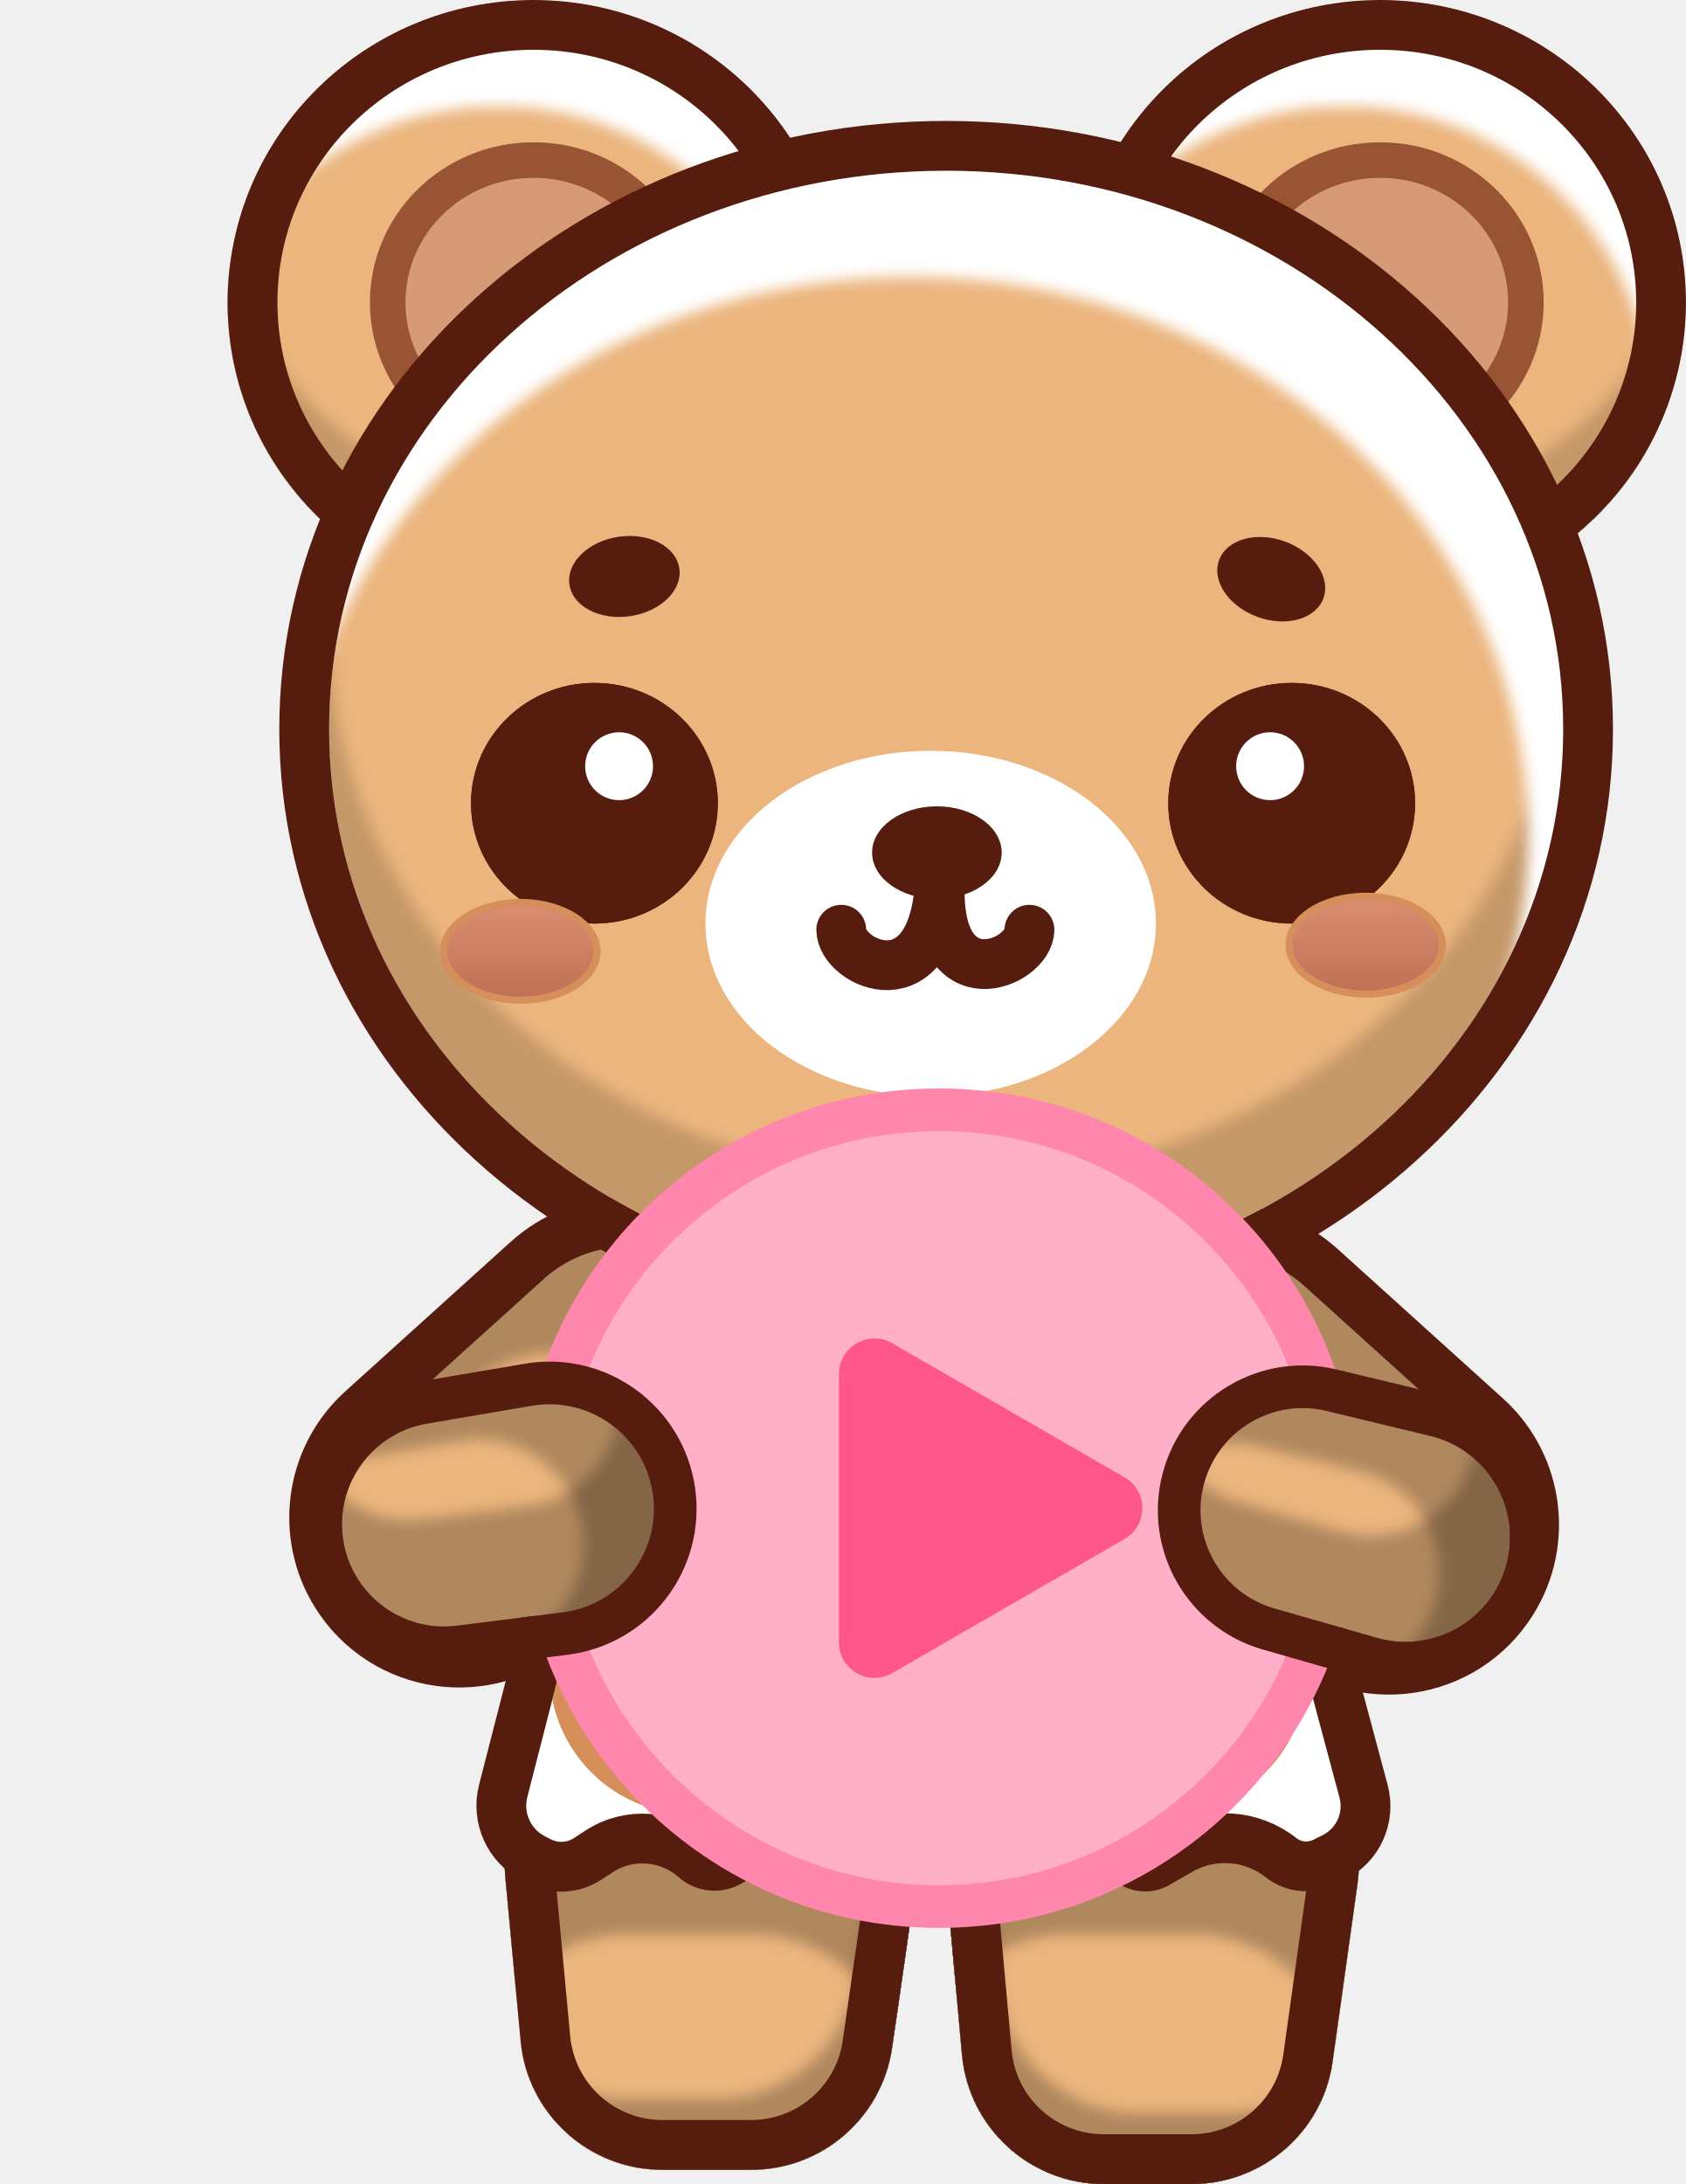
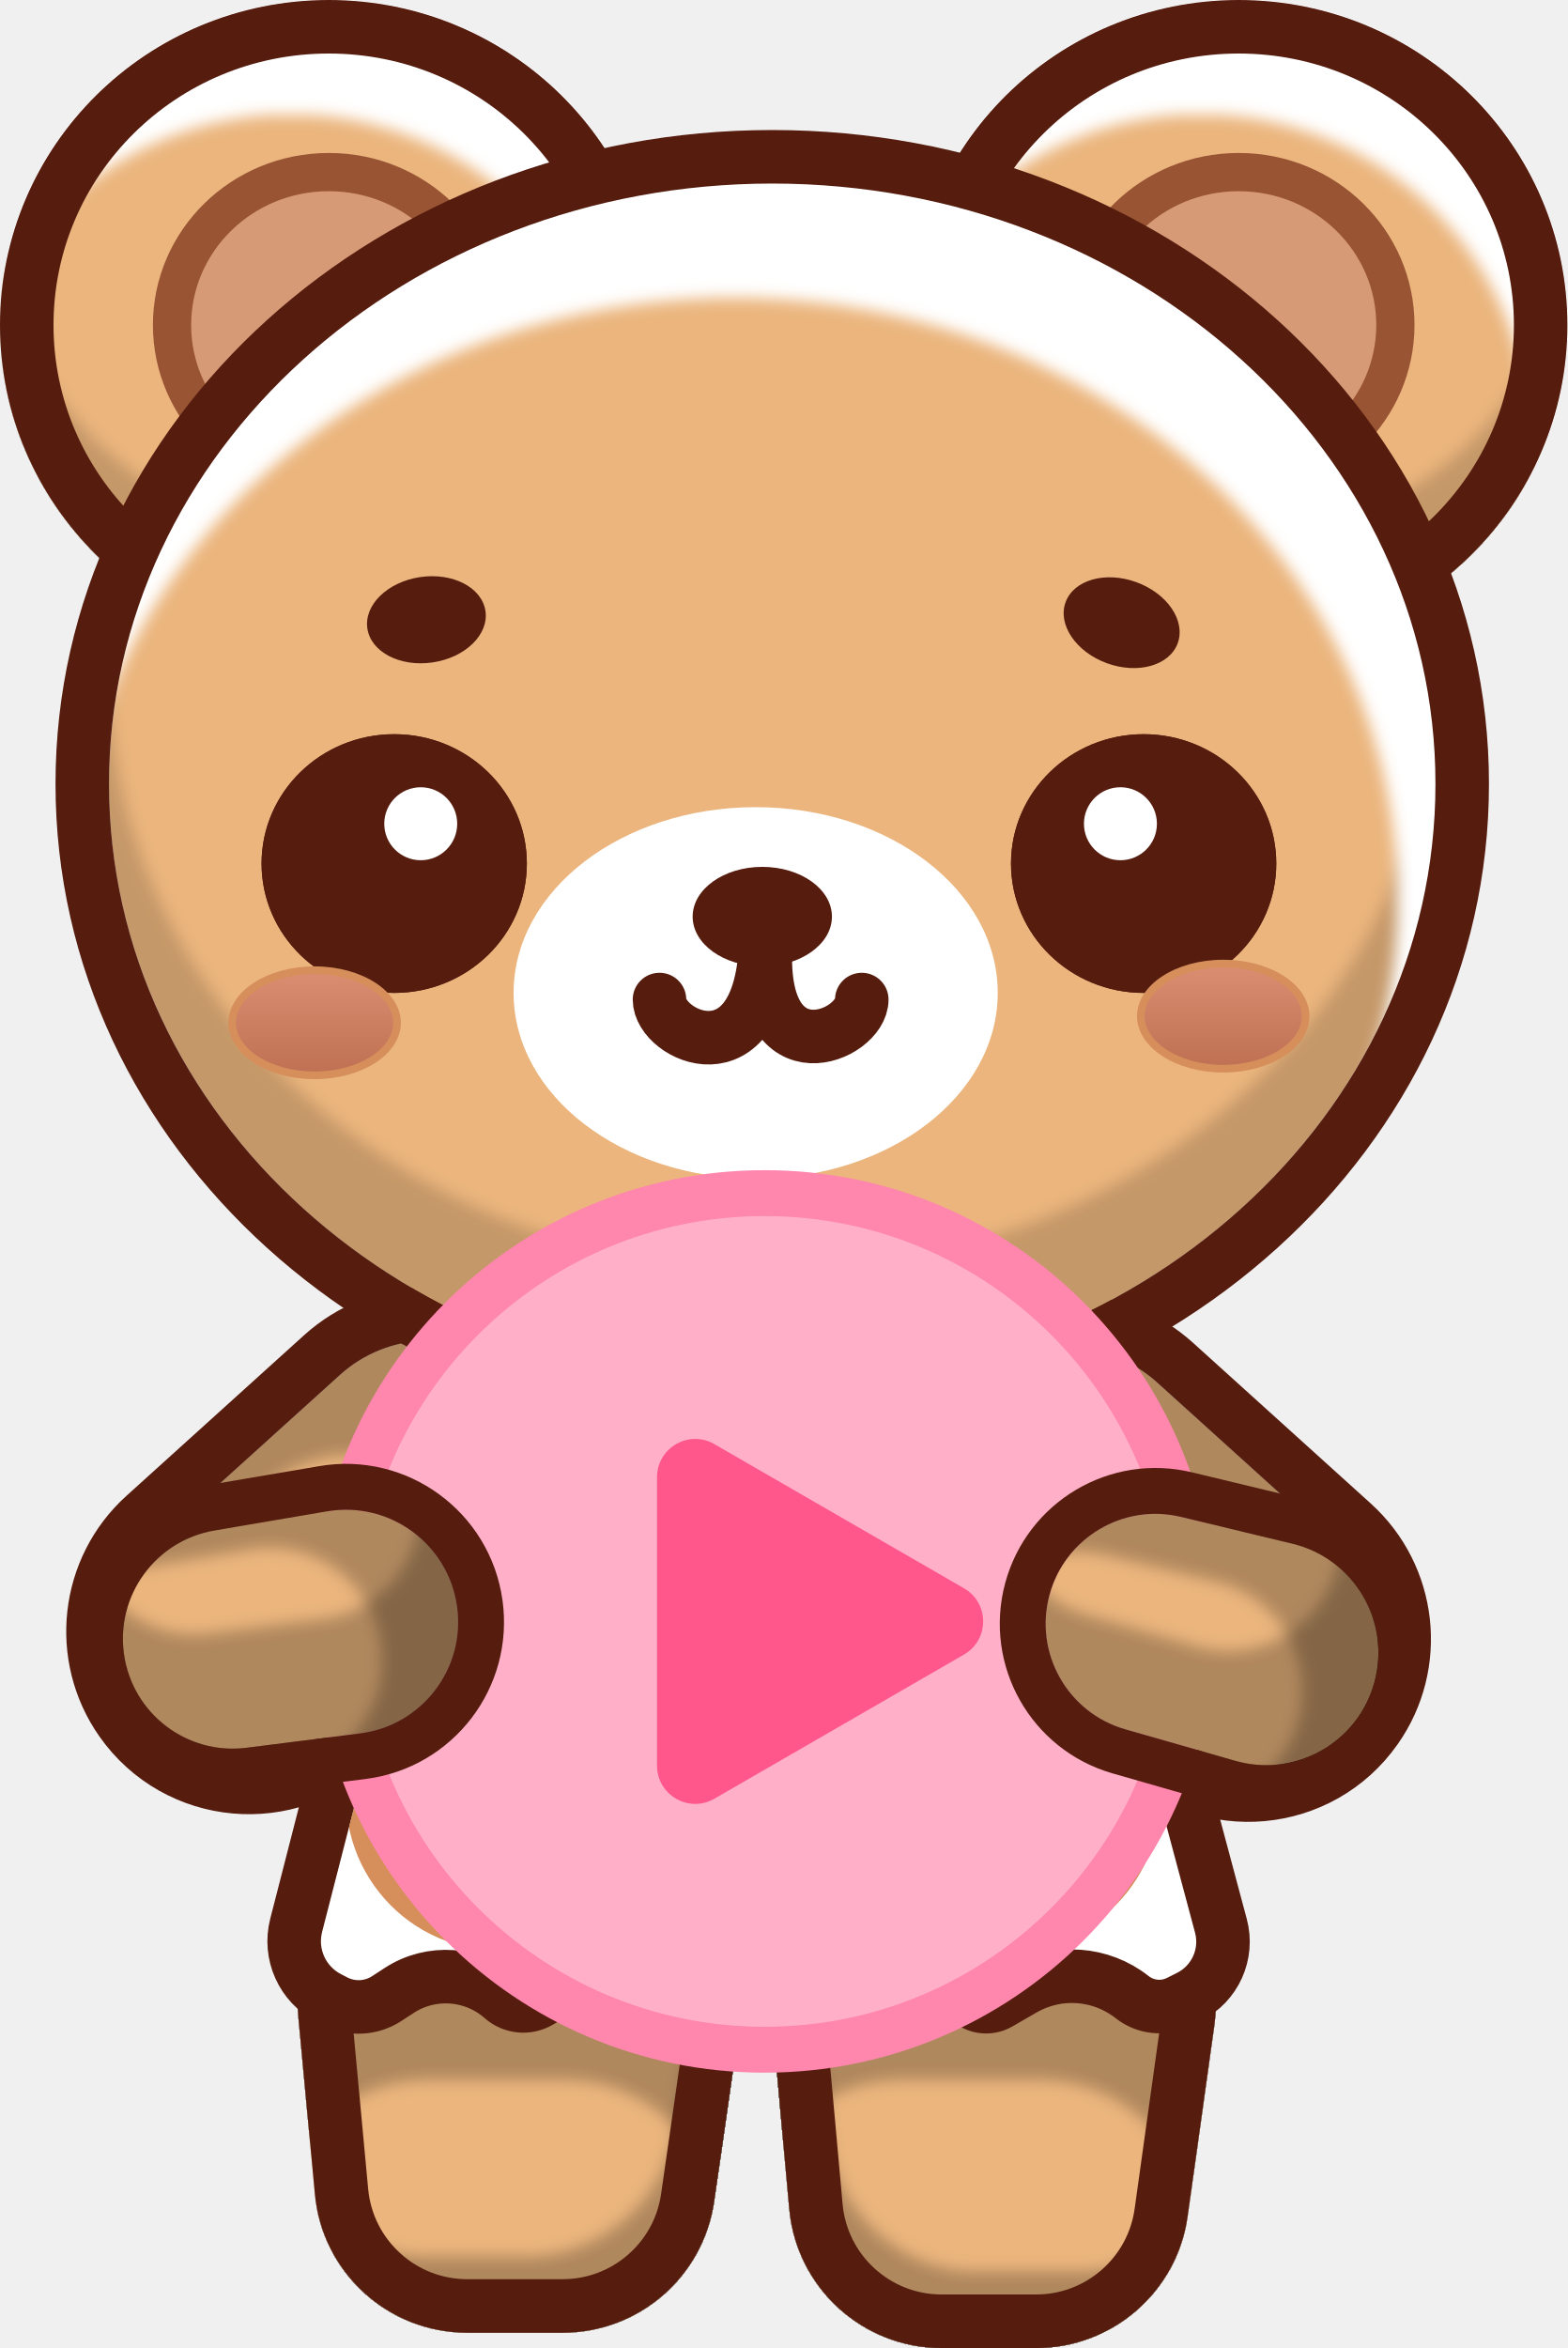
- <svg xmlns="http://www.w3.org/2000/svg" width="237" height="307" viewBox="0 0 237 307" fill="none">
+ <svg xmlns="http://www.w3.org/2000/svg" width="205" height="307" viewBox="0 0 205 307" fill="none">
  <g filter="url(#filter0_ii_220_1007)">
-     <path d="M159.489 181.265L159.196 181.553C151.141 189.478 152.284 202.775 161.573 209.209L175.018 218.521C175.957 219.172 176.839 219.901 177.653 220.702L183.404 226.357C190.845 233.675 203.074 232.565 209.077 224.028C213.987 217.044 212.917 207.495 206.584 201.771L183.339 180.761C181.79 179.361 180.001 178.251 178.058 177.485C171.665 174.964 164.387 176.446 159.489 181.265Z" fill="#EBB57D" />
-   </g>
-   <path d="M157.034 178.77L156.741 179.058C147.122 188.522 148.487 204.403 159.58 212.086L173.025 221.399C173.8 221.935 174.527 222.537 175.199 223.198L180.95 228.853C189.932 237.686 204.694 236.346 211.94 226.041C217.867 217.611 216.576 206.084 208.931 199.175L185.686 178.164C183.825 176.482 181.676 175.149 179.342 174.229C171.662 171.201 162.919 172.981 157.034 178.77Z" stroke="#561D0F" stroke-width="7" stroke-linecap="round" />
+     <path d="M127.489 181.265L127.196 181.553C119.141 189.478 120.284 202.775 129.573 209.209L143.018 218.521C143.957 219.172 144.839 219.901 145.653 220.702L151.404 226.357C158.845 233.675 171.074 232.565 177.077 224.028C181.987 217.044 180.917 207.495 174.584 201.771L151.339 180.761C149.79 179.361 148.001 178.251 146.058 177.485C139.665 174.964 132.388 176.446 127.489 181.265Z" fill="#EBB57D" />
+   </g>
+   <path d="M125.034 178.77L124.741 179.058C115.122 188.522 116.487 204.403 127.58 212.086L141.025 221.399C141.8 221.935 142.527 222.537 143.199 223.198L148.95 228.853C157.932 237.686 172.695 236.346 179.94 226.041C185.867 217.611 184.576 206.084 176.931 199.175L153.686 178.164C151.825 176.482 149.676 175.149 147.342 174.229C139.662 171.201 130.919 172.981 125.034 178.77Z" stroke="#561D0F" stroke-width="7" stroke-linecap="round" />
  <g filter="url(#filter1_ii_220_1007)">
-     <path d="M100.325 180.265L100.618 180.553C108.673 188.478 107.53 201.775 98.241 208.209L84.796 217.521C83.857 218.172 82.975 218.901 82.161 219.702L76.41 225.357C68.969 232.675 56.74 231.565 50.737 223.028C45.827 216.044 46.897 206.495 53.23 200.771L76.475 179.761C78.024 178.361 79.813 177.251 81.756 176.485C88.149 173.964 95.427 175.446 100.325 180.265Z" fill="#EBB57D" />
-   </g>
-   <path d="M102.78 177.77L103.073 178.058C112.692 187.522 111.328 203.403 100.234 211.086L86.789 220.399C86.014 220.935 85.287 221.537 84.615 222.198L78.864 227.853C69.882 236.686 55.12 235.346 47.874 225.041C41.947 216.611 43.238 205.084 50.883 198.175L74.128 177.164C75.989 175.482 78.138 174.149 80.472 173.229C88.152 170.201 96.895 171.981 102.78 177.77Z" stroke="#561D0F" stroke-width="7" stroke-linecap="round" />
+     <path d="M68.325 180.265L68.618 180.553C76.673 188.478 75.53 201.775 66.241 208.209L52.796 217.521C51.857 218.172 50.975 218.901 50.161 219.702L44.41 225.357C36.969 232.675 24.74 231.565 18.737 223.028C13.827 216.044 14.897 206.495 21.23 200.771L44.475 179.761C46.024 178.361 47.813 177.251 49.756 176.485C56.149 173.964 63.427 175.446 68.325 180.265Z" fill="#EBB57D" />
+   </g>
+   <path d="M70.78 177.77L71.073 178.058C80.692 187.522 79.328 203.403 68.234 211.086L54.789 220.399C54.014 220.935 53.287 221.537 52.615 222.198L46.864 227.853C37.882 236.686 23.12 235.346 15.874 225.041C9.947 216.611 11.238 205.084 18.883 198.175L42.128 177.164C43.989 175.482 46.138 174.149 48.472 173.229C56.152 170.201 64.895 171.981 70.78 177.77Z" stroke="#561D0F" stroke-width="7" stroke-linecap="round" />
  <g filter="url(#filter2_ii_220_1007)">
-     <path d="M71.037 263.856C69.944 252.128 79.172 242 90.951 242H108.912C121.093 242 130.445 252.796 128.708 264.852L125.394 287.852C123.976 297.694 115.543 305 105.599 305H93.095C82.769 305 74.14 297.138 73.181 286.856L71.037 263.856Z" fill="#EBB57D" />
-   </g>
-   <path d="M90.951 245.5H108.912C118.961 245.5 126.676 254.407 125.244 264.353L121.93 287.353C120.76 295.473 113.802 301.5 105.599 301.5H93.095C84.576 301.5 77.457 295.014 76.666 286.531L74.522 263.531C73.62 253.856 81.234 245.5 90.951 245.5Z" stroke="#561D0F" stroke-width="7" />
+     <path d="M39.038 263.856C37.944 252.128 47.172 242 58.951 242H76.912C89.093 242 98.445 252.796 96.708 264.852L93.394 287.852C91.976 297.694 83.543 305 73.599 305H61.095C50.769 305 42.14 297.138 41.181 286.856L39.038 263.856Z" fill="#EBB57D" />
+   </g>
+   <path d="M58.951 245.5H76.912C86.961 245.5 94.677 254.407 93.243 264.353L89.93 287.353C88.76 295.473 81.802 301.5 73.599 301.5H61.095C52.576 301.5 45.457 295.014 44.666 286.531L42.522 263.531C41.62 253.856 49.233 245.5 58.951 245.5Z" stroke="#561D0F" stroke-width="7" />
  <g filter="url(#filter3_ii_220_1007)">
-     <path d="M132.97 263.8C131.912 252.091 141.132 242 152.889 242H171.013C183.159 242 192.501 252.737 190.821 264.766L187.33 289.766C185.95 299.647 177.499 307 167.522 307H155.147C144.799 307 136.16 299.106 135.228 288.8L132.97 263.8Z" fill="#EBB57D" />
-   </g>
-   <path d="M152.889 245.5H171.013C181.033 245.5 188.74 254.358 187.355 264.282L183.864 289.282C182.726 297.434 175.753 303.5 167.522 303.5H155.147C146.61 303.5 139.482 296.987 138.714 288.485L136.455 263.485C135.583 253.825 143.19 245.5 152.889 245.5Z" stroke="#561D0F" stroke-width="7" />
-   <path d="M104.012 172H157.651C165.12 172 171.657 177.017 173.589 184.232L191.68 251.797C192.67 255.493 190.923 259.375 187.501 261.086L186.172 261.751C184.189 262.742 181.813 262.498 180.073 261.125C175.987 257.899 170.348 257.489 165.839 260.091L162.648 261.932C161.372 262.668 159.765 262.482 158.691 261.475C154.957 257.975 149.225 257.731 145.208 260.903L144.876 261.165C143.483 262.265 141.517 262.265 140.124 261.165L139.801 260.91C135.834 257.778 130.276 257.645 126.163 260.582L125.648 260.951C123.803 262.268 121.319 262.239 119.505 260.879L119.341 260.756C115.345 257.758 109.945 257.433 105.617 259.93L102.52 261.717C100.972 262.61 99.027 262.415 97.687 261.233C93.924 257.913 88.408 257.512 84.205 260.253L82.576 261.316C80.549 262.637 77.968 262.767 75.819 261.656L74.98 261.222C71.529 259.437 69.768 255.504 70.735 251.741L88.031 184.396C89.905 177.1 96.481 172 104.012 172Z" fill="white" stroke="#561D0F" stroke-width="7" />
+     <path d="M100.97 263.8C99.912 252.091 109.132 242 120.889 242H139.013C151.159 242 160.501 252.737 158.821 264.766L155.33 289.766C153.95 299.647 145.499 307 135.522 307H123.147C112.799 307 104.16 299.106 103.228 288.8L100.97 263.8Z" fill="#EBB57D" />
+   </g>
+   <path d="M120.889 245.5H139.013C149.033 245.5 156.74 254.358 155.355 264.282L151.864 289.282C150.726 297.434 143.753 303.5 135.522 303.5H123.147C114.61 303.5 107.482 296.987 106.714 288.485L104.455 263.485C103.583 253.825 111.19 245.5 120.889 245.5Z" stroke="#561D0F" stroke-width="7" />
+   <path d="M72.013 172H125.651C133.12 172 139.657 177.017 141.589 184.232L159.68 251.797C160.67 255.493 158.923 259.375 155.501 261.086L154.172 261.751C152.189 262.742 149.813 262.498 148.073 261.125C143.987 257.899 138.348 257.489 133.839 260.091L130.648 261.932C129.372 262.668 127.765 262.482 126.691 261.475C122.957 257.975 117.225 257.731 113.208 260.903L112.876 261.165C111.483 262.265 109.517 262.265 108.124 261.165L107.801 260.91C103.834 257.778 98.276 257.645 94.163 260.582L93.648 260.951C91.803 262.268 89.319 262.239 87.505 260.879L87.341 260.756C83.344 257.758 77.945 257.433 73.617 259.93L70.52 261.717C68.972 262.61 67.027 262.415 65.687 261.233C61.924 257.913 56.408 257.512 52.205 260.253L50.576 261.316C48.549 262.637 45.968 262.767 43.819 261.656L42.98 261.222C39.529 259.437 37.768 255.504 38.735 251.741L56.031 184.396C57.905 177.1 64.481 172 72.013 172Z" fill="white" stroke="#561D0F" stroke-width="7" />
  <g filter="url(#filter4_i_220_1007)">
-     <path d="M114.44 183.316C114.782 180.843 116.896 179 119.394 179H147.012C149.552 179 151.689 180.905 151.979 183.429L153.359 195.429C153.701 198.397 151.38 201 148.392 201H117.737C114.704 201 112.37 198.321 112.784 195.316L114.44 183.316Z" fill="#EBB57D" />
-   </g>
-   <path d="M119.394 181.5H147.012C148.282 181.5 149.35 182.452 149.496 183.714L150.876 195.714C151.046 197.198 149.886 198.5 148.392 198.5H117.737C116.221 198.5 115.054 197.161 115.261 195.658L116.917 183.658C117.088 182.421 118.145 181.5 119.394 181.5Z" stroke="#561D0F" stroke-width="5" />
+     <path d="M82.44 183.316C82.782 180.843 84.896 179 87.394 179H115.012C117.552 179 119.689 180.905 119.979 183.429L121.359 195.429C121.701 198.397 119.38 201 116.392 201H85.737C82.704 201 80.37 198.321 80.784 195.316L82.44 183.316Z" fill="#EBB57D" />
+   </g>
+   <path d="M87.394 181.5H115.012C116.282 181.5 117.35 182.452 117.496 183.714L118.876 195.714C119.046 197.198 117.886 198.5 116.392 198.5H85.737C84.221 198.5 83.054 197.161 83.261 195.658L84.917 183.658C85.088 182.421 86.145 181.5 87.394 181.5Z" stroke="#561D0F" stroke-width="5" />
  <g style="mix-blend-mode:darken">
-     <path d="M84.682 220H176.318C177.71 220 178.919 220.957 179.238 222.312L181.256 230.869C183.92 242.17 175.347 253 163.736 253H97.264C85.653 253 77.08 242.17 79.744 230.869L81.762 222.312C82.081 220.957 83.29 220 84.682 220Z" stroke="#D68E5B" stroke-width="4" />
+     <path d="M52.682 220H144.318C145.71 220 146.919 220.957 147.238 222.312L149.256 230.869C151.92 242.17 143.347 253 131.736 253H65.264C53.653 253 45.08 242.17 47.744 230.869L49.762 222.312C50.081 220.957 51.29 220 52.682 220Z" stroke="#D68E5B" stroke-width="4" />
  </g>
  <g style="mix-blend-mode:darken">
-     <path d="M87 203H178.005" stroke="#D68E5B" stroke-width="4" stroke-linecap="round" />
+     <path d="M55 203H146.005" stroke="#D68E5B" stroke-width="4" stroke-linecap="round" />
  </g>
  <g filter="url(#filter5_i_220_1007)">
-     <path d="M114.585 233.647C112.804 227.86 117.131 222 123.187 222H131H138.128C144.38 222 148.728 228.218 146.581 234.09L145.648 236.644L142.028 245.429C140.639 248.8 137.353 251 133.707 251H127.798C124.26 251 121.05 248.927 119.595 245.702L115.507 236.644L114.585 233.647Z" fill="white" />
-   </g>
-   <path d="M133.707 249.5H127.798C124.85 249.5 122.175 247.772 120.962 245.085L116.913 236.112L116.019 233.206C114.534 228.383 118.14 223.5 123.187 223.5H131H138.128C143.338 223.5 146.961 228.681 145.173 233.575L144.249 236.1L140.641 244.857C139.484 247.667 136.745 249.5 133.707 249.5Z" stroke="#561D0F" stroke-width="3" />
+     <path d="M82.585 233.647C80.804 227.86 85.131 222 91.187 222H99H106.128C112.38 222 116.728 228.218 114.581 234.09L113.648 236.644L110.028 245.429C108.639 248.8 105.353 251 101.707 251H95.799C92.26 251 89.05 248.927 87.595 245.702L83.507 236.644L82.585 233.647Z" fill="white" />
+   </g>
+   <path d="M101.707 249.5H95.799C92.85 249.5 90.175 247.772 88.962 245.085L84.913 236.112L84.019 233.206C82.534 228.383 86.141 223.5 91.187 223.5H99H106.128C111.338 223.5 114.961 228.681 113.173 233.575L112.25 236.1L108.641 244.857C107.484 247.667 104.745 249.5 101.707 249.5Z" stroke="#561D0F" stroke-width="3" />
  <g filter="url(#filter6_i_220_1007)">
-     <path d="M142 228.116C142 230.182 136.26 229.996 130.756 229.996C125.251 229.996 119 230.182 119 228.116C119 226.05 121.3 222.747 130.756 223.015C139.444 223.015 142 226.05 142 228.116Z" fill="url(#paint0_linear_220_1007)" />
-   </g>
-   <path d="M130.727 224.015L130.741 224.015H130.756C135.002 224.015 137.614 224.76 139.128 225.653C140.631 226.538 141 227.524 141 228.116C141 228.117 141 228.117 141.001 228.116C141.002 228.116 141.004 228.116 140.988 228.134C140.951 228.176 140.849 228.264 140.616 228.365C140.141 228.573 139.38 228.732 138.343 228.836C136.601 229.009 134.374 229.004 132.04 228.998C131.614 228.997 131.186 228.996 130.756 228.996C130.329 228.996 129.9 228.997 129.471 228.998C127.105 229.004 124.762 229.009 122.907 228.835C121.804 228.731 120.971 228.571 120.439 228.355C120.176 228.248 120.054 228.154 120.007 228.104C120.004 228.101 120.002 228.099 120 228.097C120.007 227.461 120.363 226.435 121.845 225.549C123.374 224.635 126.096 223.884 130.727 224.015Z" stroke="#561D0F" stroke-width="2" />
+     <path d="M110 228.116C110 230.182 104.26 229.996 98.756 229.996C93.251 229.996 87 230.182 87 228.116C87 226.05 89.3 222.747 98.756 223.015C107.445 223.015 110 226.05 110 228.116Z" fill="url(#paint0_linear_220_1007)" />
+   </g>
+   <path d="M98.727 224.015L98.742 224.015H98.756C103.002 224.015 105.614 224.76 107.128 225.653C108.631 226.538 109 227.524 109 228.116C109 228.117 109 228.117 109.001 228.116C109.002 228.116 109.004 228.116 108.989 228.134C108.952 228.176 108.849 228.264 108.616 228.365C108.141 228.573 107.38 228.732 106.343 228.836C104.601 229.009 102.374 229.004 100.04 228.998C99.615 228.997 99.186 228.996 98.756 228.996C98.329 228.996 97.9 228.997 97.472 228.998C95.105 229.004 92.762 229.009 90.907 228.835C89.804 228.731 88.971 228.571 88.439 228.355C88.176 228.248 88.054 228.154 88.007 228.104C88.004 228.101 88.002 228.099 88 228.097C88.007 227.461 88.363 226.435 89.845 225.549C91.374 224.635 94.097 223.884 98.727 224.015Z" stroke="#561D0F" stroke-width="2" />
  <g filter="url(#filter7_ii_220_1007)">
-     <ellipse cx="75" cy="42.5" rx="43" ry="42.5" fill="#EBB57D" />
-   </g>
-   <path d="M114.5 42.5C114.5 64.001 96.854 81.5 75 81.5C53.146 81.5 35.5 64.001 35.5 42.5C35.5 20.999 53.146 3.5 75 3.5C96.854 3.5 114.5 20.999 114.5 42.5Z" stroke="#561D0F" stroke-width="7" />
-   <path d="M95.5 42.5C95.5 53.494 86.374 62.5 75 62.5C63.626 62.5 54.5 53.494 54.5 42.5C54.5 31.506 63.626 22.5 75 22.5C86.374 22.5 95.5 31.506 95.5 42.5Z" fill="#D69A77" stroke="#995434" stroke-width="5" />
+     <ellipse cx="43" cy="42.5" rx="43" ry="42.5" fill="#EBB57D" />
+   </g>
+   <path d="M82.5 42.5C82.5 64.001 64.854 81.5 43 81.5C21.146 81.5 3.5 64.001 3.5 42.5C3.5 20.999 21.146 3.5 43 3.5C64.854 3.5 82.5 20.999 82.5 42.5Z" stroke="#561D0F" stroke-width="7" />
+   <path d="M63.5 42.5C63.5 53.494 54.374 62.5 43 62.5C31.626 62.5 22.5 53.494 22.5 42.5C22.5 31.506 31.626 22.5 43 22.5C54.374 22.5 63.5 31.506 63.5 42.5Z" fill="#D69A77" stroke="#995434" stroke-width="5" />
  <g filter="url(#filter8_ii_220_1007)">
-     <ellipse cx="194" cy="42.5" rx="43" ry="42.5" fill="#EBB57D" />
-   </g>
-   <path d="M233.5 42.5C233.5 64.001 215.854 81.5 194 81.5C172.146 81.5 154.5 64.001 154.5 42.5C154.5 20.999 172.146 3.5 194 3.5C215.854 3.5 233.5 20.999 233.5 42.5Z" stroke="#561D0F" stroke-width="7" />
-   <path d="M214.5 42.5C214.5 53.494 205.374 62.5 194 62.5C182.626 62.5 173.5 53.494 173.5 42.5C173.5 31.506 182.626 22.5 194 22.5C205.374 22.5 214.5 31.506 214.5 42.5Z" fill="#D69A77" stroke="#995434" stroke-width="5" />
+     <ellipse cx="162" cy="42.5" rx="43" ry="42.5" fill="#EBB57D" />
+   </g>
+   <path d="M201.5 42.5C201.5 64.001 183.854 81.5 162 81.5C140.146 81.5 122.5 64.001 122.5 42.5C122.5 20.999 140.146 3.5 162 3.5C183.854 3.5 201.5 20.999 201.5 42.5Z" stroke="#561D0F" stroke-width="7" />
+   <path d="M182.5 42.5C182.5 53.494 173.374 62.5 162 62.5C150.626 62.5 141.5 53.494 141.5 42.5C141.5 31.506 150.626 22.5 162 22.5C173.374 22.5 182.5 31.506 182.5 42.5Z" fill="#D69A77" stroke="#995434" stroke-width="5" />
  <g filter="url(#filter9_ii_220_1007)">
-     <path d="M219.74 102.5C219.74 145.854 180.905 181 133 181C85.095 181 46.26 145.854 46.26 102.5C46.26 59.146 85.095 24 133 24C180.905 24 219.74 59.146 219.74 102.5Z" fill="#EBB57D" />
-   </g>
-   <path d="M133 184.5C182.501 184.5 223.24 148.108 223.24 102.5C223.24 56.892 182.501 20.5 133 20.5C83.499 20.5 42.76 56.892 42.76 102.5C42.76 148.108 83.499 184.5 133 184.5Z" stroke="#561D0F" stroke-width="7" />
-   <ellipse cx="130.831" cy="129.823" rx="31.66" ry="24.287" fill="white" />
-   <path d="M118.254 130.69C118.254 135.461 131.244 141.533 132.133 123.751C131.265 141.099 144.71 135.461 144.71 130.69" stroke="#561D0F" stroke-width="7" stroke-linecap="round" />
-   <path d="M140.807 119.848C140.807 123.441 136.729 126.354 131.699 126.354C126.669 126.354 122.591 123.441 122.591 119.848C122.591 116.255 126.669 113.343 131.699 113.343C136.729 113.343 140.807 116.255 140.807 119.848Z" fill="#561D0F" />
-   <ellipse cx="83.558" cy="112.909" rx="17.348" ry="16.914" fill="#561D0F" />
-   <ellipse cx="83.558" cy="112.909" rx="17.348" ry="16.914" fill="#561D0F" />
-   <path d="M91.798 107.704C91.798 110.339 89.662 112.475 87.028 112.475C84.393 112.475 82.257 110.339 82.257 107.704C82.257 105.07 84.393 102.934 87.028 102.934C89.662 102.934 91.798 105.07 91.798 107.704Z" fill="white" />
-   <path d="M83.925 133.726C83.925 135.539 82.802 137.245 80.849 138.521C78.901 139.795 76.18 140.599 73.149 140.599C70.118 140.599 67.397 139.795 65.449 138.521C63.497 137.245 62.373 135.539 62.373 133.726C62.373 131.914 63.497 130.208 65.449 128.931C67.397 127.658 70.118 126.854 73.149 126.854C76.18 126.854 78.901 127.658 80.849 128.931C82.802 130.208 83.925 131.914 83.925 133.726Z" fill="url(#paint1_linear_220_1007)" stroke="#D68E5B" />
-   <ellipse cx="87.77" cy="81.032" rx="7.807" ry="5.638" transform="rotate(-8.43937 87.7705 81.0322)" fill="#561D0F" />
-   <ellipse cx="181.575" cy="112.909" rx="17.348" ry="16.914" fill="#561D0F" />
-   <ellipse cx="181.575" cy="112.909" rx="17.348" ry="16.914" fill="#561D0F" />
-   <circle cx="178.539" cy="107.704" r="4.771" fill="white" />
-   <path d="M202.76 132.859C202.76 134.671 201.636 136.377 199.683 137.654C197.735 138.928 195.014 139.732 191.983 139.732C188.953 139.732 186.232 138.928 184.284 137.654C182.331 136.377 181.207 134.671 181.207 132.859C181.207 131.047 182.331 129.341 184.284 128.064C186.232 126.79 188.953 125.986 191.983 125.986C195.014 125.986 197.735 126.79 199.683 128.064C201.636 129.341 202.76 131.047 202.76 132.859Z" fill="url(#paint2_linear_220_1007)" stroke="#D68E5B" />
-   <ellipse cx="178.699" cy="81.418" rx="7.807" ry="5.638" transform="rotate(20.0826 178.699 81.4178)" fill="#561D0F" />
-   <circle cx="132" cy="212" r="56" fill="#FFB0C8" stroke="#FF86AC" stroke-width="6" />
-   <path d="M158.085 207.67C161.418 209.594 161.418 214.406 158.085 216.33L125.431 235.183C122.097 237.107 117.931 234.702 117.931 230.853V193.147C117.931 189.298 122.097 186.893 125.431 188.817L158.085 207.67Z" fill="#FF578C" />
+     <path d="M187.74 102.5C187.74 145.854 148.905 181 101 181C53.095 181 14.26 145.854 14.26 102.5C14.26 59.146 53.095 24 101 24C148.905 24 187.74 59.146 187.74 102.5Z" fill="#EBB57D" />
+   </g>
+   <path d="M101 184.5C150.501 184.5 191.24 148.108 191.24 102.5C191.24 56.892 150.501 20.5 101 20.5C51.498 20.5 10.76 56.892 10.76 102.5C10.76 148.108 51.498 184.5 101 184.5Z" stroke="#561D0F" stroke-width="7" />
+   <ellipse cx="98.832" cy="129.823" rx="31.66" ry="24.287" fill="white" />
+   <path d="M86.254 130.69C86.254 135.461 99.243 141.533 100.133 123.751C99.265 141.099 112.71 135.461 112.71 130.69" stroke="#561D0F" stroke-width="7" stroke-linecap="round" />
+   <path d="M108.807 119.848C108.807 123.441 104.729 126.354 99.699 126.354C94.669 126.354 90.591 123.441 90.591 119.848C90.591 116.255 94.669 113.343 99.699 113.343C104.729 113.343 108.807 116.255 108.807 119.848Z" fill="#561D0F" />
+   <ellipse cx="51.558" cy="112.909" rx="17.348" ry="16.914" fill="#561D0F" />
+   <ellipse cx="51.558" cy="112.909" rx="17.348" ry="16.914" fill="#561D0F" />
+   <path d="M59.798 107.704C59.798 110.339 57.663 112.475 55.028 112.475C52.393 112.475 50.257 110.339 50.257 107.704C50.257 105.07 52.393 102.934 55.028 102.934C57.663 102.934 59.798 105.07 59.798 107.704Z" fill="white" />
+   <path d="M51.925 133.726C51.925 135.539 50.802 137.245 48.849 138.521C46.901 139.795 44.18 140.599 41.149 140.599C38.118 140.599 35.397 139.795 33.449 138.521C31.497 137.245 30.373 135.539 30.373 133.726C30.373 131.914 31.497 130.208 33.449 128.931C35.397 127.658 38.118 126.854 41.149 126.854C44.18 126.854 46.901 127.658 48.849 128.931C50.802 130.208 51.925 131.914 51.925 133.726Z" fill="url(#paint1_linear_220_1007)" stroke="#D68E5B" />
+   <ellipse cx="55.77" cy="81.032" rx="7.807" ry="5.638" transform="rotate(-8.43937 55.7705 81.0322)" fill="#561D0F" />
+   <ellipse cx="149.575" cy="112.909" rx="17.348" ry="16.914" fill="#561D0F" />
+   <ellipse cx="149.575" cy="112.909" rx="17.348" ry="16.914" fill="#561D0F" />
+   <circle cx="146.539" cy="107.704" r="4.771" fill="white" />
+   <path d="M170.76 132.859C170.76 134.671 169.636 136.377 167.683 137.654C165.735 138.928 163.014 139.732 159.983 139.732C156.953 139.732 154.232 138.928 152.284 137.654C150.331 136.377 149.207 134.671 149.207 132.859C149.207 131.047 150.331 129.341 152.284 128.064C154.232 126.79 156.953 125.986 159.983 125.986C163.014 125.986 165.735 126.79 167.683 128.064C169.636 129.341 170.76 131.047 170.76 132.859Z" fill="url(#paint2_linear_220_1007)" stroke="#D68E5B" />
+   <ellipse cx="146.699" cy="81.418" rx="7.807" ry="5.638" transform="rotate(20.0826 146.699 81.4178)" fill="#561D0F" />
+   <circle cx="100" cy="212" r="56" fill="#FFB0C8" stroke="#FF86AC" stroke-width="6" />
+   <path d="M126.085 207.67C129.418 209.594 129.418 214.406 126.085 216.33L93.431 235.183C90.097 237.107 85.931 234.702 85.931 230.853V193.147C85.931 189.298 90.097 186.893 93.431 188.817L126.085 207.67Z" fill="#FF578C" />
  <g filter="url(#filter10_ii_220_1007)">
-     <path d="M74.773 197.608L60.024 200.118C52.36 201.422 47.125 208.59 48.216 216.288C49.316 224.056 56.447 229.503 64.231 228.521L79.075 226.647C87.201 225.622 92.917 218.144 91.774 210.033C90.62 201.841 82.928 196.22 74.773 197.608Z" fill="#EBB57D" />
-   </g>
-   <path d="M59.521 197.161L74.269 194.65C84.092 192.979 93.355 199.749 94.745 209.615C96.121 219.383 89.237 228.388 79.45 229.624L64.607 231.497C55.197 232.685 46.575 226.1 45.245 216.708C43.927 207.402 50.255 198.737 59.521 197.161Z" stroke="#561D0F" stroke-width="6" stroke-linecap="round" />
+     <path d="M42.773 197.608L28.024 200.118C20.36 201.422 15.126 208.59 16.216 216.288C17.316 224.056 24.448 229.503 32.232 228.521L47.075 226.647C55.201 225.622 60.917 218.144 59.774 210.033C58.62 201.841 50.929 196.22 42.773 197.608Z" fill="#EBB57D" />
+   </g>
+   <path d="M27.521 197.161L42.27 194.65C52.092 192.979 61.355 199.749 62.745 209.615C64.121 219.383 57.238 228.388 47.45 229.624L32.607 231.497C23.197 232.685 14.575 226.1 13.245 216.708C11.927 207.402 18.255 198.737 27.521 197.161Z" stroke="#561D0F" stroke-width="6" stroke-linecap="round" />
  <g filter="url(#filter11_ii_220_1007)">
-     <path d="M201.027 201.836L186.481 198.337C178.922 196.518 171.289 201.046 169.26 208.551C167.213 216.125 171.624 223.94 179.166 226.102L193.548 230.224C201.422 232.481 209.62 227.858 211.763 219.952C213.928 211.967 209.071 203.771 201.027 201.836Z" fill="#EBB57D" />
-   </g>
-   <path d="M187.183 195.42L201.729 198.919C211.416 201.25 217.265 211.12 214.659 220.737C212.078 230.258 202.204 235.826 192.721 233.108L178.34 228.986C169.222 226.372 163.889 216.925 166.364 207.768C168.817 198.695 178.045 193.221 187.183 195.42Z" stroke="#561D0F" stroke-width="6" stroke-linecap="round" />
+     <path d="M169.027 201.836L154.481 198.337C146.922 196.518 139.289 201.046 137.26 208.551C135.213 216.125 139.624 223.94 147.166 226.102L161.548 230.224C169.422 232.481 177.62 227.858 179.763 219.952C181.928 211.967 177.071 203.771 169.027 201.836Z" fill="#EBB57D" />
+   </g>
+   <path d="M155.183 195.42L169.729 198.919C179.416 201.25 185.266 211.12 182.659 220.737C180.078 230.258 170.205 235.826 160.721 233.108L146.34 228.986C137.222 226.372 131.889 216.925 134.364 207.768C136.817 198.695 146.045 193.221 155.183 195.42Z" stroke="#561D0F" stroke-width="6" stroke-linecap="round" />
  <defs>
-     <filter id="filter0_ii_220_1007" x="146.813" y="167.272" width="74.339" height="72.936" filterUnits="userSpaceOnUse" color-interpolation-filters="sRGB">
+     <filter id="filter0_ii_220_1007" x="114.813" y="167.272" width="74.339" height="72.936" filterUnits="userSpaceOnUse" color-interpolation-filters="sRGB">
      <feFlood flood-opacity="0" result="BackgroundImageFix" />
      <feBlend mode="normal" in="SourceGraphic" in2="BackgroundImageFix" result="shape" />
      <feColorMatrix in="SourceAlpha" type="matrix" values="0 0 0 0 0 0 0 0 0 0 0 0 0 0 0 0 0 0 127 0" result="hardAlpha" />
      <feOffset dx="10" dy="20" />
      <feGaussianBlur stdDeviation="1" />
      <feComposite in2="hardAlpha" operator="arithmetic" k2="-1" k3="1" />
      <feColorMatrix type="matrix" values="0 0 0 0 0 0 0 0 0 0 0 0 0 0 0 0 0 0 0.25 0" />
      <feBlend mode="normal" in2="shape" result="effect1_innerShadow_220_1007" />
      <feColorMatrix in="SourceAlpha" type="matrix" values="0 0 0 0 0 0 0 0 0 0 0 0 0 0 0 0 0 0 127 0" result="hardAlpha" />
      <feOffset dx="5" dy="-15" />
      <feGaussianBlur stdDeviation="1" />
      <feComposite in2="hardAlpha" operator="arithmetic" k2="-1" k3="1" />
      <feColorMatrix type="matrix" values="0 0 0 0 0 0 0 0 0 0 0 0 0 0 0 0 0 0 0.25 0" />
      <feBlend mode="normal" in2="effect1_innerShadow_220_1007" result="effect2_innerShadow_220_1007" />
    </filter>
-     <filter id="filter1_ii_220_1007" x="38.662" y="166.272" width="74.339" height="72.936" filterUnits="userSpaceOnUse" color-interpolation-filters="sRGB">
+     <filter id="filter1_ii_220_1007" x="6.662" y="166.272" width="74.339" height="72.936" filterUnits="userSpaceOnUse" color-interpolation-filters="sRGB">
      <feFlood flood-opacity="0" result="BackgroundImageFix" />
      <feBlend mode="normal" in="SourceGraphic" in2="BackgroundImageFix" result="shape" />
      <feColorMatrix in="SourceAlpha" type="matrix" values="0 0 0 0 0 0 0 0 0 0 0 0 0 0 0 0 0 0 127 0" result="hardAlpha" />
      <feOffset dx="-10" dy="15" />
      <feGaussianBlur stdDeviation="1" />
      <feComposite in2="hardAlpha" operator="arithmetic" k2="-1" k3="1" />
      <feColorMatrix type="matrix" values="0 0 0 0 0 0 0 0 0 0 0 0 0 0 0 0 0 0 0.25 0" />
      <feBlend mode="normal" in2="shape" result="effect1_innerShadow_220_1007" />
      <feColorMatrix in="SourceAlpha" type="matrix" values="0 0 0 0 0 0 0 0 0 0 0 0 0 0 0 0 0 0 127 0" result="hardAlpha" />
      <feOffset dx="-5" dy="-15" />
      <feGaussianBlur stdDeviation="1" />
      <feComposite in2="hardAlpha" operator="arithmetic" k2="-1" k3="1" />
      <feColorMatrix type="matrix" values="0 0 0 0 0 0 0 0 0 0 0 0 0 0 0 0 0 0 0.25 0" />
      <feBlend mode="normal" in2="effect1_innerShadow_220_1007" result="effect2_innerShadow_220_1007" />
    </filter>
-     <filter id="filter2_ii_220_1007" x="68.95" y="240" width="59.967" height="67" filterUnits="userSpaceOnUse" color-interpolation-filters="sRGB">
+     <filter id="filter2_ii_220_1007" x="36.95" y="240" width="59.967" height="67" filterUnits="userSpaceOnUse" color-interpolation-filters="sRGB">
      <feFlood flood-opacity="0" result="BackgroundImageFix" />
      <feBlend mode="normal" in="SourceGraphic" in2="BackgroundImageFix" result="shape" />
      <feColorMatrix in="SourceAlpha" type="matrix" values="0 0 0 0 0 0 0 0 0 0 0 0 0 0 0 0 0 0 127 0" result="hardAlpha" />
      <feOffset dx="-3" dy="30" />
      <feGaussianBlur stdDeviation="1" />
      <feComposite in2="hardAlpha" operator="arithmetic" k2="-1" k3="1" />
      <feColorMatrix type="matrix" values="0 0 0 0 0 0 0 0 0 0 0 0 0 0 0 0 0 0 0.25 0" />
      <feBlend mode="normal" in2="shape" result="effect1_innerShadow_220_1007" />
      <feColorMatrix in="SourceAlpha" type="matrix" values="0 0 0 0 0 0 0 0 0 0 0 0 0 0 0 0 0 0 127 0" result="hardAlpha" />
      <feOffset dx="-5" dy="-10" />
      <feGaussianBlur stdDeviation="1" />
      <feComposite in2="hardAlpha" operator="arithmetic" k2="-1" k3="1" />
      <feColorMatrix type="matrix" values="0 0 0 0 0 0 0 0 0 0 0 0 0 0 0 0 0 0 0.25 0" />
      <feBlend mode="normal" in2="effect1_innerShadow_220_1007" result="effect2_innerShadow_220_1007" />
    </filter>
-     <filter id="filter3_ii_220_1007" x="130.887" y="240" width="62.13" height="69" filterUnits="userSpaceOnUse" color-interpolation-filters="sRGB">
+     <filter id="filter3_ii_220_1007" x="98.887" y="240" width="62.13" height="69" filterUnits="userSpaceOnUse" color-interpolation-filters="sRGB">
      <feFlood flood-opacity="0" result="BackgroundImageFix" />
      <feBlend mode="normal" in="SourceGraphic" in2="BackgroundImageFix" result="shape" />
      <feColorMatrix in="SourceAlpha" type="matrix" values="0 0 0 0 0 0 0 0 0 0 0 0 0 0 0 0 0 0 127 0" result="hardAlpha" />
      <feOffset dx="-3" dy="30" />
      <feGaussianBlur stdDeviation="1" />
      <feComposite in2="hardAlpha" operator="arithmetic" k2="-1" k3="1" />
      <feColorMatrix type="matrix" values="0 0 0 0 0 0 0 0 0 0 0 0 0 0 0 0 0 0 0.25 0" />
      <feBlend mode="normal" in2="shape" result="effect1_innerShadow_220_1007" />
      <feColorMatrix in="SourceAlpha" type="matrix" values="0 0 0 0 0 0 0 0 0 0 0 0 0 0 0 0 0 0 127 0" result="hardAlpha" />
      <feOffset dx="5" dy="-10" />
      <feGaussianBlur stdDeviation="1" />
      <feComposite in2="hardAlpha" operator="arithmetic" k2="-1" k3="1" />
      <feColorMatrix type="matrix" values="0 0 0 0 0 0 0 0 0 0 0 0 0 0 0 0 0 0 0.25 0" />
      <feBlend mode="normal" in2="effect1_innerShadow_220_1007" result="effect2_innerShadow_220_1007" />
    </filter>
-     <filter id="filter4_i_220_1007" x="112.737" y="179" width="40.656" height="22" filterUnits="userSpaceOnUse" color-interpolation-filters="sRGB">
+     <filter id="filter4_i_220_1007" x="80.737" y="179" width="40.656" height="22" filterUnits="userSpaceOnUse" color-interpolation-filters="sRGB">
      <feFlood flood-opacity="0" result="BackgroundImageFix" />
      <feBlend mode="normal" in="SourceGraphic" in2="BackgroundImageFix" result="shape" />
      <feColorMatrix in="SourceAlpha" type="matrix" values="0 0 0 0 0 0 0 0 0 0 0 0 0 0 0 0 0 0 127 0" result="hardAlpha" />
      <feOffset dx="-3" dy="30" />
      <feGaussianBlur stdDeviation="1" />
      <feComposite in2="hardAlpha" operator="arithmetic" k2="-1" k3="1" />
      <feColorMatrix type="matrix" values="0 0 0 0 0 0 0 0 0 0 0 0 0 0 0 0 0 0 0.25 0" />
      <feBlend mode="normal" in2="shape" result="effect1_innerShadow_220_1007" />
    </filter>
-     <filter id="filter5_i_220_1007" x="112.181" y="220" width="34.956" height="31" filterUnits="userSpaceOnUse" color-interpolation-filters="sRGB">
+     <filter id="filter5_i_220_1007" x="80.181" y="220" width="34.956" height="31" filterUnits="userSpaceOnUse" color-interpolation-filters="sRGB">
      <feFlood flood-opacity="0" result="BackgroundImageFix" />
      <feBlend mode="normal" in="SourceGraphic" in2="BackgroundImageFix" result="shape" />
      <feColorMatrix in="SourceAlpha" type="matrix" values="0 0 0 0 0 0 0 0 0 0 0 0 0 0 0 0 0 0 127 0" result="hardAlpha" />
      <feOffset dx="-5" dy="-5" />
      <feGaussianBlur stdDeviation="1" />
      <feComposite in2="hardAlpha" operator="arithmetic" k2="-1" k3="1" />
      <feColorMatrix type="matrix" values="0 0 0 0 0 0 0 0 0 0 0 0 0 0 0 0 0 0 0.25 0" />
      <feBlend mode="normal" in2="shape" result="effect1_innerShadow_220_1007" />
    </filter>
-     <filter id="filter6_i_220_1007" x="119" y="223" width="23" height="7" filterUnits="userSpaceOnUse" color-interpolation-filters="sRGB">
+     <filter id="filter6_i_220_1007" x="87" y="223" width="23" height="7" filterUnits="userSpaceOnUse" color-interpolation-filters="sRGB">
      <feFlood flood-opacity="0" result="BackgroundImageFix" />
      <feBlend mode="normal" in="SourceGraphic" in2="BackgroundImageFix" result="shape" />
      <feColorMatrix in="SourceAlpha" type="matrix" values="0 0 0 0 0 0 0 0 0 0 0 0 0 0 0 0 0 0 127 0" result="hardAlpha" />
      <feOffset dx="-2" dy="2" />
      <feComposite in2="hardAlpha" operator="arithmetic" k2="-1" k3="1" />
      <feColorMatrix type="matrix" values="0 0 0 0 1 0 0 0 0 1 0 0 0 0 1 0 0 0 1 0" />
      <feBlend mode="normal" in2="shape" result="effect1_innerShadow_220_1007" />
    </filter>
-     <filter id="filter7_ii_220_1007" x="30" y="-2" width="88" height="89" filterUnits="userSpaceOnUse" color-interpolation-filters="sRGB">
+     <filter id="filter7_ii_220_1007" x="-2" y="-2" width="88" height="89" filterUnits="userSpaceOnUse" color-interpolation-filters="sRGB">
      <feFlood flood-opacity="0" result="BackgroundImageFix" />
      <feBlend mode="normal" in="SourceGraphic" in2="BackgroundImageFix" result="shape" />
      <feColorMatrix in="SourceAlpha" type="matrix" values="0 0 0 0 0 0 0 0 0 0 0 0 0 0 0 0 0 0 127 0" result="hardAlpha" />
      <feOffset dy="-15" />
      <feGaussianBlur stdDeviation="1" />
      <feComposite in2="hardAlpha" operator="arithmetic" k2="-1" k3="1" />
      <feColorMatrix type="matrix" values="0 0 0 0 0 0 0 0 0 0 0 0 0 0 0 0 0 0 0.16 0" />
      <feBlend mode="normal" in2="shape" result="effect1_innerShadow_220_1007" />
      <feColorMatrix in="SourceAlpha" type="matrix" values="0 0 0 0 0 0 0 0 0 0 0 0 0 0 0 0 0 0 127 0" result="hardAlpha" />
      <feOffset dx="-5" dy="15" />
      <feGaussianBlur stdDeviation="1" />
      <feComposite in2="hardAlpha" operator="arithmetic" k2="-1" k3="1" />
      <feColorMatrix type="matrix" values="0 0 0 0 1 0 0 0 0 1 0 0 0 0 1 0 0 0 1 0" />
      <feBlend mode="normal" in2="effect1_innerShadow_220_1007" result="effect2_innerShadow_220_1007" />
    </filter>
-     <filter id="filter8_ii_220_1007" x="149" y="-2" width="88" height="89" filterUnits="userSpaceOnUse" color-interpolation-filters="sRGB">
+     <filter id="filter8_ii_220_1007" x="117" y="-2" width="88" height="89" filterUnits="userSpaceOnUse" color-interpolation-filters="sRGB">
      <feFlood flood-opacity="0" result="BackgroundImageFix" />
      <feBlend mode="normal" in="SourceGraphic" in2="BackgroundImageFix" result="shape" />
      <feColorMatrix in="SourceAlpha" type="matrix" values="0 0 0 0 0 0 0 0 0 0 0 0 0 0 0 0 0 0 127 0" result="hardAlpha" />
      <feOffset dy="-15" />
      <feGaussianBlur stdDeviation="1" />
      <feComposite in2="hardAlpha" operator="arithmetic" k2="-1" k3="1" />
      <feColorMatrix type="matrix" values="0 0 0 0 0 0 0 0 0 0 0 0 0 0 0 0 0 0 0.16 0" />
      <feBlend mode="normal" in2="shape" result="effect1_innerShadow_220_1007" />
      <feColorMatrix in="SourceAlpha" type="matrix" values="0 0 0 0 0 0 0 0 0 0 0 0 0 0 0 0 0 0 127 0" result="hardAlpha" />
      <feOffset dx="-5" dy="15" />
      <feGaussianBlur stdDeviation="1" />
      <feComposite in2="hardAlpha" operator="arithmetic" k2="-1" k3="1" />
      <feColorMatrix type="matrix" values="0 0 0 0 1 0 0 0 0 1 0 0 0 0 1 0 0 0 1 0" />
      <feBlend mode="normal" in2="effect1_innerShadow_220_1007" result="effect2_innerShadow_220_1007" />
    </filter>
-     <filter id="filter9_ii_220_1007" x="37.26" y="15" width="189.481" height="175" filterUnits="userSpaceOnUse" color-interpolation-filters="sRGB">
+     <filter id="filter9_ii_220_1007" x="5.26" y="15" width="189.481" height="175" filterUnits="userSpaceOnUse" color-interpolation-filters="sRGB">
      <feFlood flood-opacity="0" result="BackgroundImageFix" />
      <feBlend mode="normal" in="SourceGraphic" in2="BackgroundImageFix" result="shape" />
      <feColorMatrix in="SourceAlpha" type="matrix" values="0 0 0 0 0 0 0 0 0 0 0 0 0 0 0 0 0 0 127 0" result="hardAlpha" />
      <feOffset dy="-15" />
      <feGaussianBlur stdDeviation="1" />
      <feComposite in2="hardAlpha" operator="arithmetic" k2="-1" k3="1" />
      <feColorMatrix type="matrix" values="0 0 0 0 0 0 0 0 0 0 0 0 0 0 0 0 0 0 0.16 0" />
      <feBlend mode="normal" in2="shape" result="effect1_innerShadow_220_1007" />
      <feColorMatrix in="SourceAlpha" type="matrix" values="0 0 0 0 0 0 0 0 0 0 0 0 0 0 0 0 0 0 127 0" result="hardAlpha" />
      <feOffset dx="-5" dy="15" />
      <feGaussianBlur stdDeviation="1" />
      <feComposite in2="hardAlpha" operator="arithmetic" k2="-1" k3="1" />
      <feColorMatrix type="matrix" values="0 0 0 0 1 0 0 0 0 1 0 0 0 0 1 0 0 0 1 0" />
      <feBlend mode="normal" in2="effect1_innerShadow_220_1007" result="effect2_innerShadow_220_1007" />
    </filter>
-     <filter id="filter10_ii_220_1007" x="40.071" y="189.396" width="57.849" height="47.24" filterUnits="userSpaceOnUse" color-interpolation-filters="sRGB">
+     <filter id="filter10_ii_220_1007" x="8.071" y="189.396" width="57.849" height="47.24" filterUnits="userSpaceOnUse" color-interpolation-filters="sRGB">
      <feFlood flood-opacity="0" result="BackgroundImageFix" />
      <feBlend mode="normal" in="SourceGraphic" in2="BackgroundImageFix" result="shape" />
      <feColorMatrix in="SourceAlpha" type="matrix" values="0 0 0 0 0 0 0 0 0 0 0 0 0 0 0 0 0 0 127 0" result="hardAlpha" />
      <feOffset dx="-10" dy="5" />
      <feGaussianBlur stdDeviation="1" />
      <feComposite in2="hardAlpha" operator="arithmetic" k2="-1" k3="1" />
      <feColorMatrix type="matrix" values="0 0 0 0 0 0 0 0 0 0 0 0 0 0 0 0 0 0 0.25 0" />
      <feBlend mode="normal" in2="shape" result="effect1_innerShadow_220_1007" />
      <feColorMatrix in="SourceAlpha" type="matrix" values="0 0 0 0 0 0 0 0 0 0 0 0 0 0 0 0 0 0 127 0" result="hardAlpha" />
      <feOffset dx="-5" dy="-15" />
      <feGaussianBlur stdDeviation="1" />
      <feComposite in2="hardAlpha" operator="arithmetic" k2="-1" k3="1" />
      <feColorMatrix type="matrix" values="0 0 0 0 0 0 0 0 0 0 0 0 0 0 0 0 0 0 0.25 0" />
      <feBlend mode="normal" in2="effect1_innerShadow_220_1007" result="effect2_innerShadow_220_1007" />
    </filter>
-     <filter id="filter11_ii_220_1007" x="160.758" y="189.934" width="57.522" height="48.864" filterUnits="userSpaceOnUse" color-interpolation-filters="sRGB">
+     <filter id="filter11_ii_220_1007" x="128.758" y="189.934" width="57.522" height="48.864" filterUnits="userSpaceOnUse" color-interpolation-filters="sRGB">
      <feFlood flood-opacity="0" result="BackgroundImageFix" />
      <feBlend mode="normal" in="SourceGraphic" in2="BackgroundImageFix" result="shape" />
      <feColorMatrix in="SourceAlpha" type="matrix" values="0 0 0 0 0 0 0 0 0 0 0 0 0 0 0 0 0 0 127 0" result="hardAlpha" />
      <feOffset dx="-10" dy="5" />
      <feGaussianBlur stdDeviation="1" />
      <feComposite in2="hardAlpha" operator="arithmetic" k2="-1" k3="1" />
      <feColorMatrix type="matrix" values="0 0 0 0 0 0 0 0 0 0 0 0 0 0 0 0 0 0 0.25 0" />
      <feBlend mode="normal" in2="shape" result="effect1_innerShadow_220_1007" />
      <feColorMatrix in="SourceAlpha" type="matrix" values="0 0 0 0 0 0 0 0 0 0 0 0 0 0 0 0 0 0 127 0" result="hardAlpha" />
      <feOffset dx="-5" dy="-15" />
      <feGaussianBlur stdDeviation="1" />
      <feComposite in2="hardAlpha" operator="arithmetic" k2="-1" k3="1" />
      <feColorMatrix type="matrix" values="0 0 0 0 0 0 0 0 0 0 0 0 0 0 0 0 0 0 0.25 0" />
      <feBlend mode="normal" in2="effect1_innerShadow_220_1007" result="effect2_innerShadow_220_1007" />
    </filter>
-     <linearGradient id="paint0_linear_220_1007" x1="130.885" y1="229.492" x2="130.885" y2="223.586" gradientUnits="userSpaceOnUse">
+     <linearGradient id="paint0_linear_220_1007" x1="98.885" y1="229.492" x2="98.885" y2="223.586" gradientUnits="userSpaceOnUse">
      <stop offset="0.21" stop-color="#BB4B30" />
      <stop offset="1" stop-color="#552216" />
    </linearGradient>
-     <linearGradient id="paint1_linear_220_1007" x1="73.149" y1="126.354" x2="73.149" y2="141.099" gradientUnits="userSpaceOnUse">
+     <linearGradient id="paint1_linear_220_1007" x1="41.149" y1="126.354" x2="41.149" y2="141.099" gradientUnits="userSpaceOnUse">
      <stop stop-color="#DC8F73" />
      <stop offset="1" stop-color="#BE6F52" />
    </linearGradient>
-     <linearGradient id="paint2_linear_220_1007" x1="191.983" y1="125.486" x2="191.983" y2="140.232" gradientUnits="userSpaceOnUse">
+     <linearGradient id="paint2_linear_220_1007" x1="159.983" y1="125.486" x2="159.983" y2="140.232" gradientUnits="userSpaceOnUse">
      <stop stop-color="#DC8F73" />
      <stop offset="1" stop-color="#BE6F52" />
    </linearGradient>
  </defs>
</svg>
